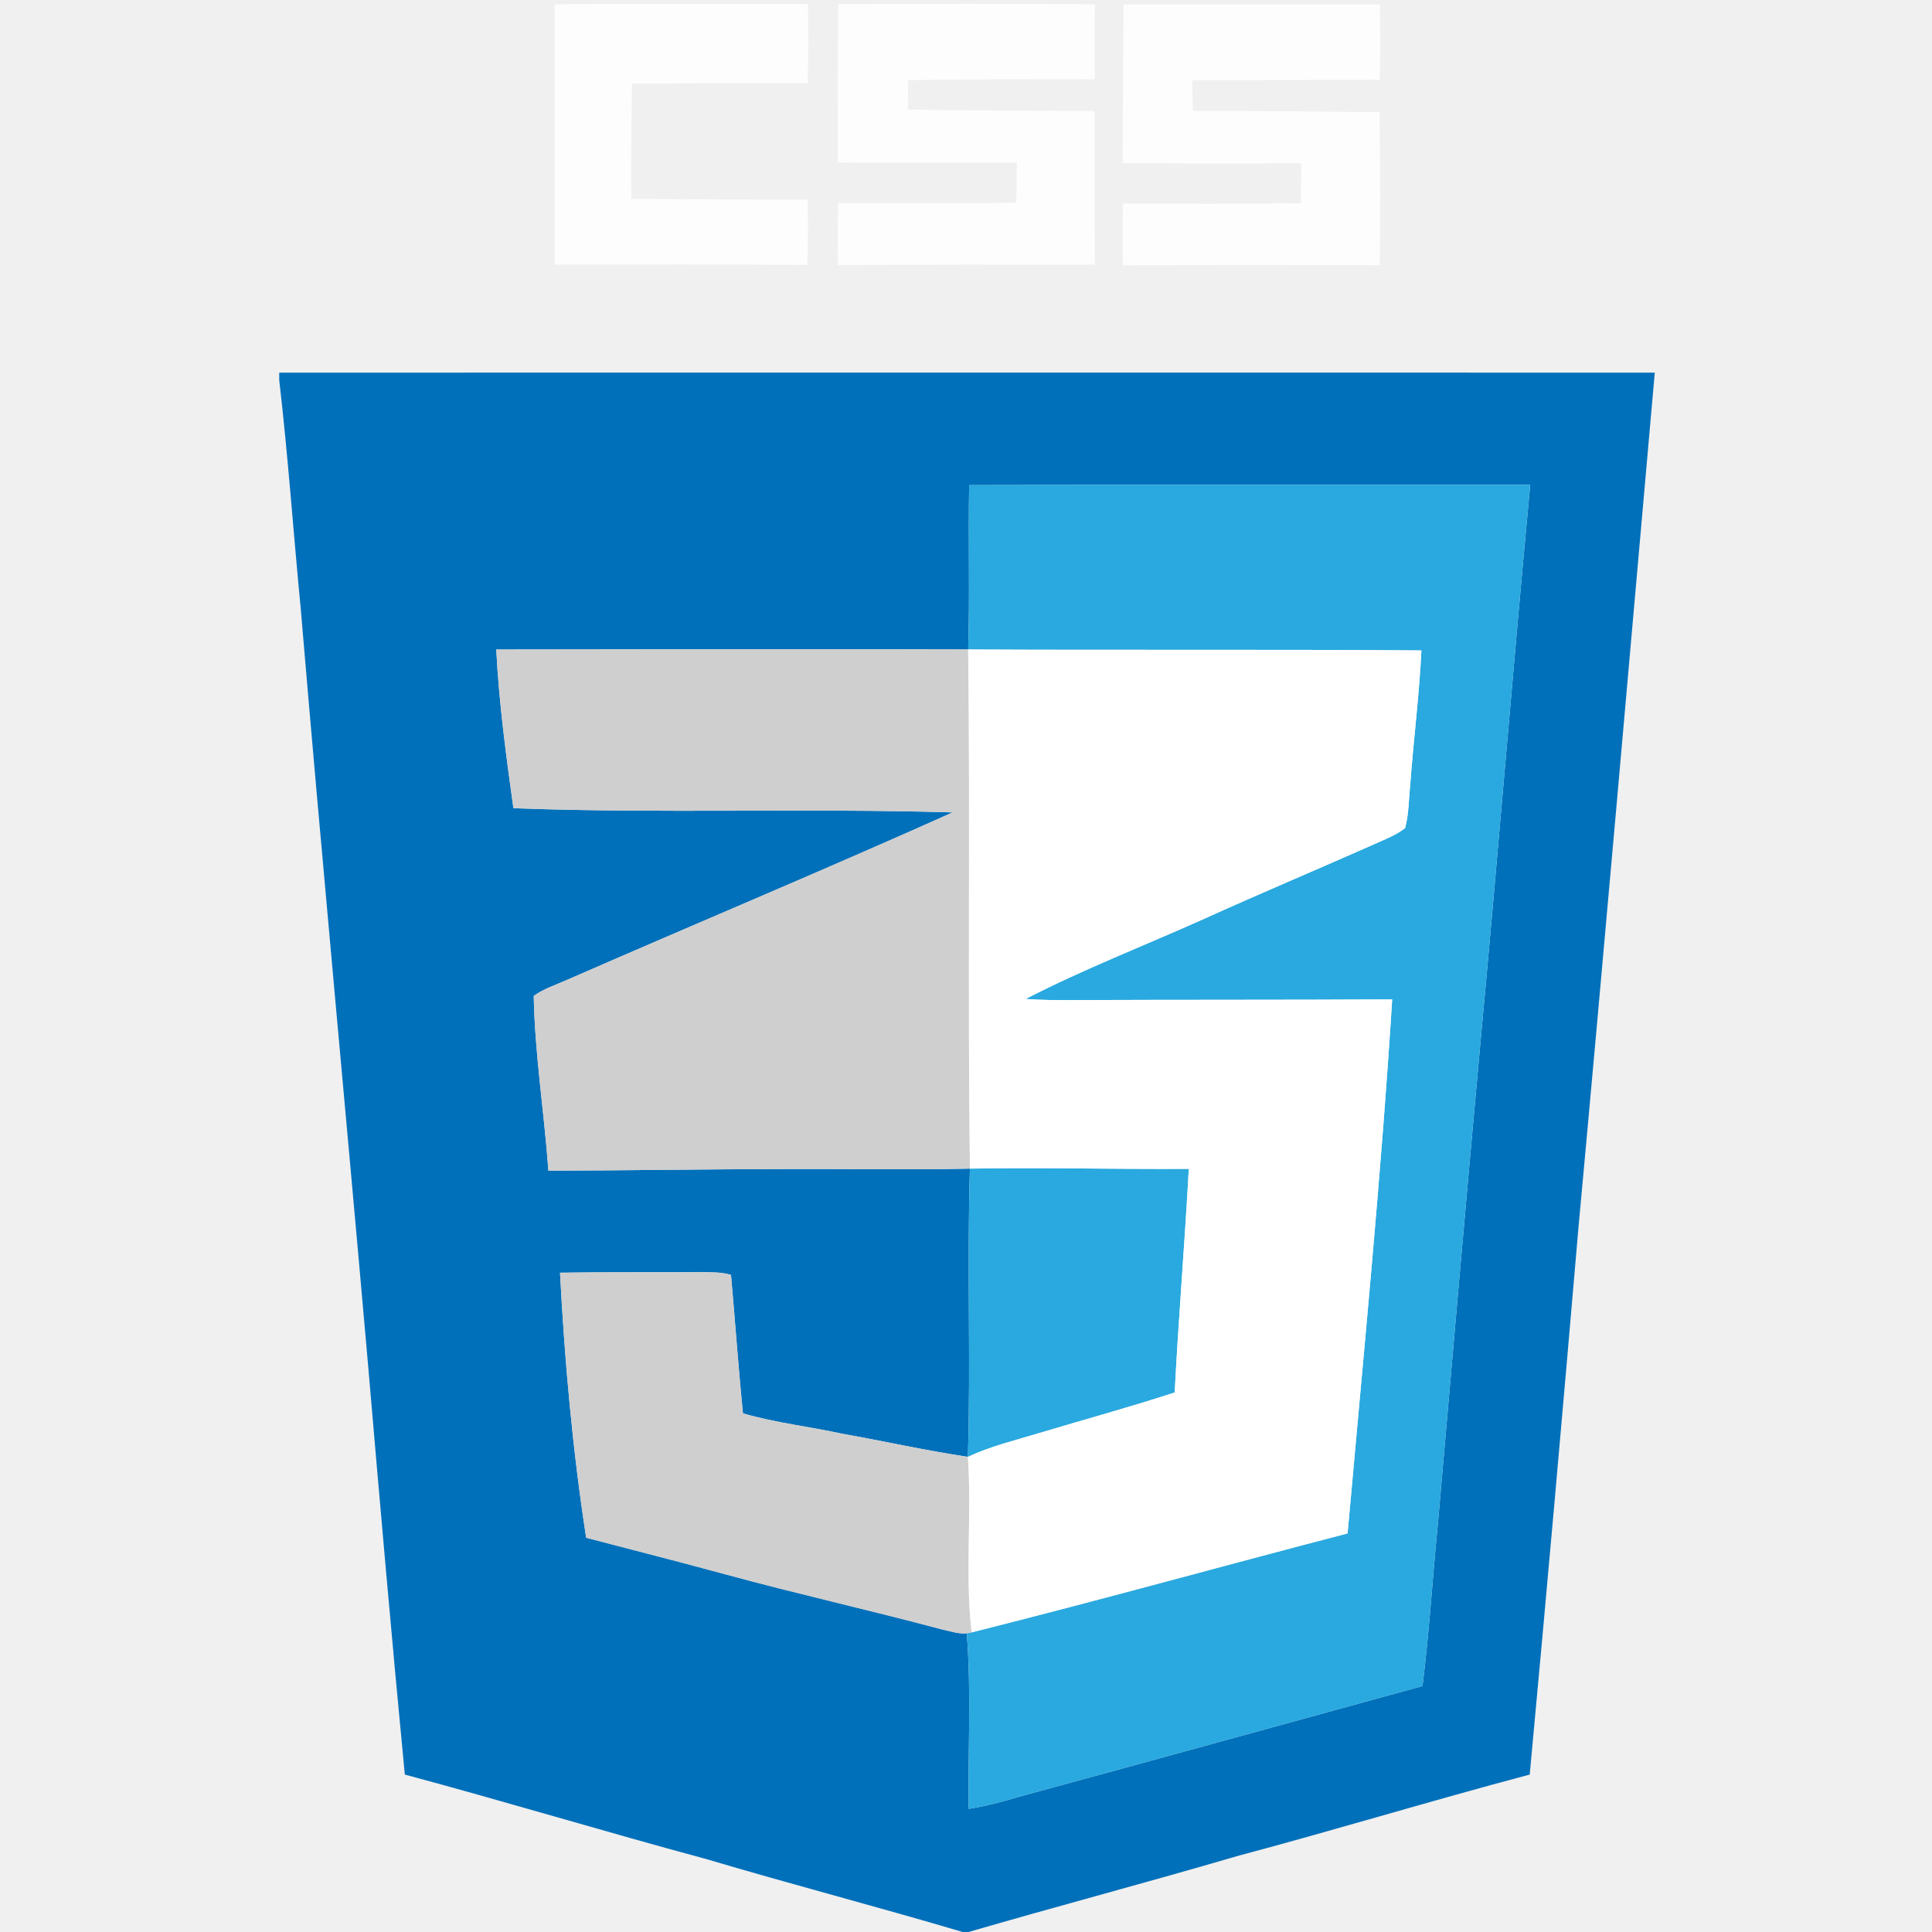
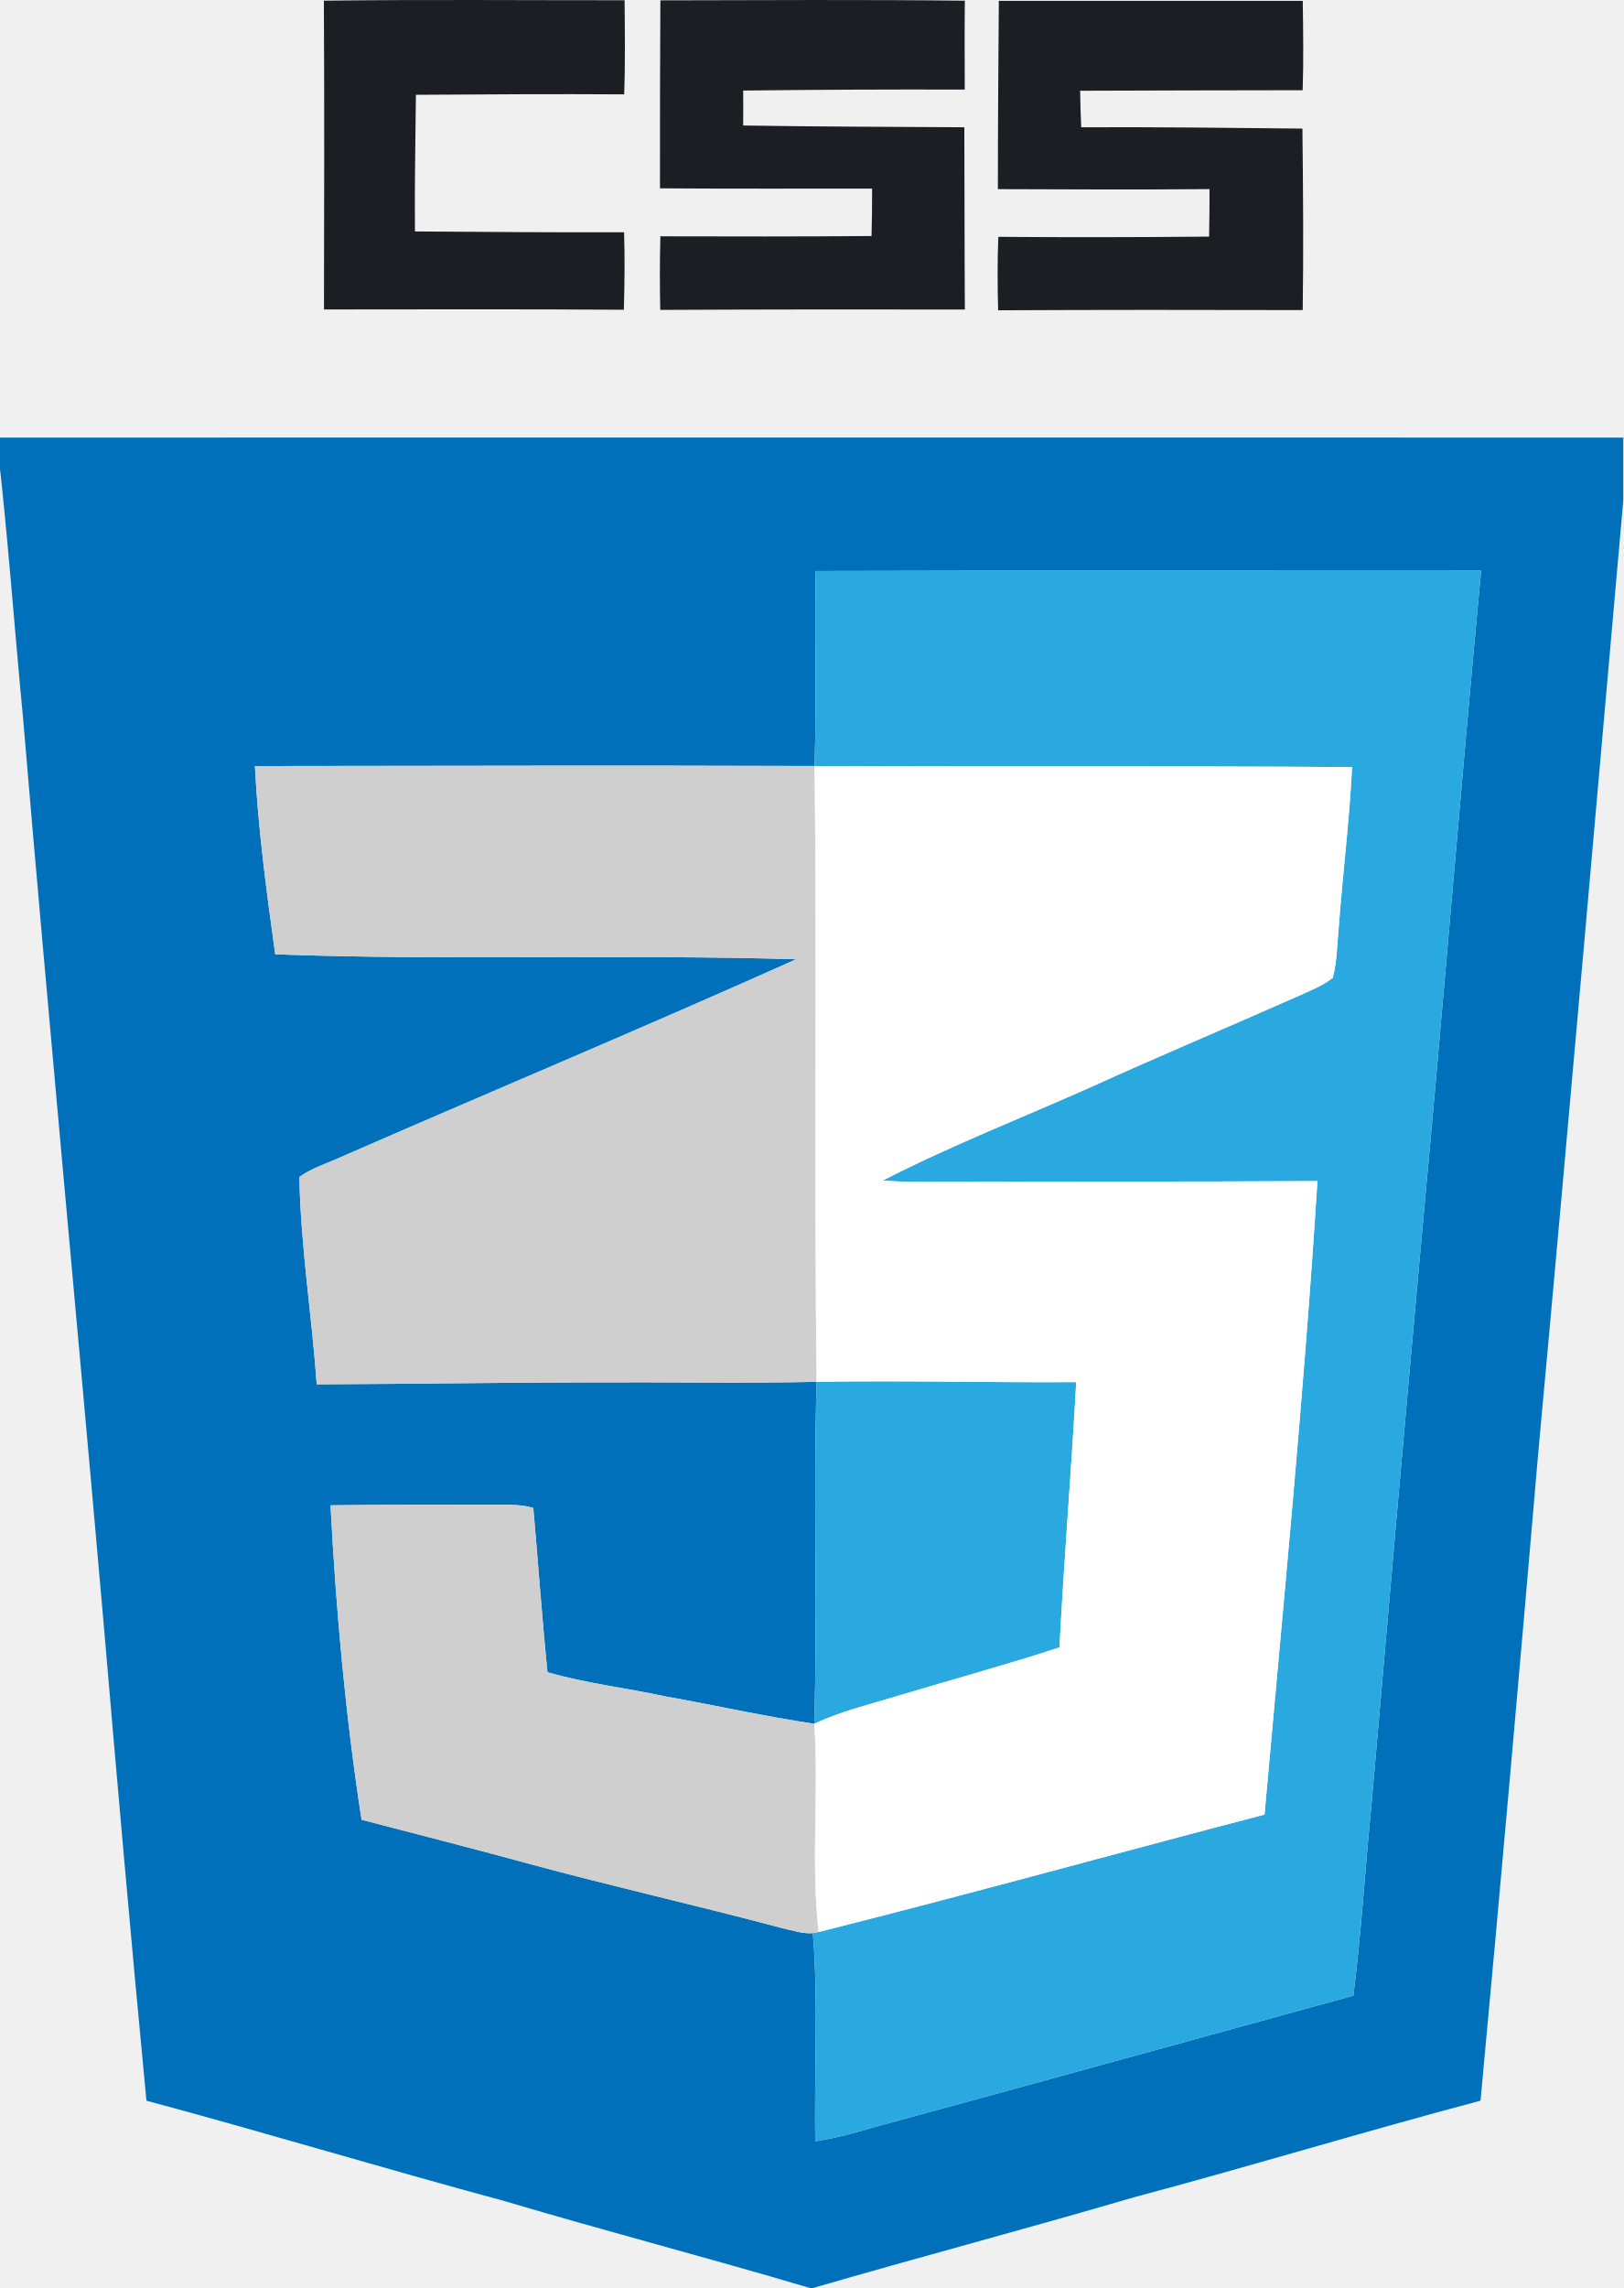
- <svg xmlns="http://www.w3.org/2000/svg" width="512" height="512" viewBox="0 0 512 512" fill="none">
+ <svg xmlns="http://www.w3.org/2000/svg" width="132" height="186" viewBox="0 0 132 186" fill="none">
  <g clip-path="url(#clip0)">
-     <path d="M146.928 1.151C169.328 0.874 191.728 1.066 214.128 1.055C214.181 8.063 214.288 15.071 214.032 22.079C198.512 21.972 183.003 22.079 167.493 22.175C167.387 32.351 167.184 42.527 167.28 52.703C182.853 52.799 198.437 52.948 214.011 52.884C214.192 58.644 214.128 64.425 213.957 70.196C191.621 70.047 169.285 70.111 146.949 70.132C147.003 47.135 147.045 24.148 146.928 1.151Z" fill="white" fill-opacity="0.85" />
-     <path d="M222.117 1.076C244.795 1.033 267.472 0.895 290.16 1.151C290.075 7.775 290.139 14.388 290.139 21.012C273.637 20.959 257.125 21.034 240.624 21.226C240.645 23.828 240.645 26.431 240.624 29.034C257.104 29.3 273.573 29.332 290.043 29.428C290.107 43.007 290.075 56.575 290.16 70.143C267.472 70.1 244.784 70.121 222.096 70.228C221.979 64.746 221.968 59.273 222.128 53.791C237.851 53.834 253.584 53.855 269.307 53.727C269.403 50.196 269.445 46.655 269.435 43.124C253.637 43.124 237.829 43.178 222.032 43.071C222.032 29.076 222.032 15.071 222.117 1.076Z" fill="white" fill-opacity="0.85" />
-     <path d="M297.755 1.194C320.389 1.194 343.035 1.194 365.669 1.194C365.765 7.85 365.861 14.506 365.648 21.151C349.072 21.14 332.496 21.236 315.92 21.268C315.963 23.988 316.027 26.708 316.165 29.428C332.645 29.354 349.125 29.556 365.595 29.727C365.744 43.242 365.851 56.756 365.659 70.271C342.971 70.207 320.283 70.207 297.595 70.314C297.456 64.852 297.413 59.37 297.648 53.908C313.339 54.026 329.04 54.004 344.741 53.855C344.784 50.314 344.859 46.772 344.827 43.242C329.072 43.391 313.307 43.306 297.541 43.252C297.541 29.236 297.648 15.21 297.755 1.194Z" fill="white" fill-opacity="0.85" />
-     <path d="M74 98.751C195.515 98.74 317.019 98.73 438.533 98.751C431.845 174.324 425.264 249.897 418.299 325.449C414.16 373.737 409.893 422.025 405.392 470.281C379.461 477.151 353.787 484.98 327.867 491.881C304.059 498.868 280.059 505.193 256.24 512.127H255.536C232.869 505.385 209.979 499.455 187.312 492.713C160.56 485.503 134.043 477.46 107.28 470.281C103.792 434.111 100.645 397.919 97.541 361.727C91.685 294.857 85.317 228.031 79.685 161.151C77.733 141.023 76.336 120.831 74 100.746V98.751ZM256.837 128.564C256.581 143.082 257.029 157.61 256.581 172.116C214.896 171.967 173.2 172.084 131.515 172.127C132.229 186.218 134.117 200.212 136.059 214.185C174.843 215.625 213.68 214.132 252.464 215.295C218.533 230.516 184.187 244.852 150.107 259.753C147.184 261.055 144.059 262.036 141.445 263.935C141.733 279.412 144.229 294.804 145.328 310.249C166 310.175 186.661 309.844 207.333 309.812C223.899 309.727 240.475 310.057 257.04 309.695C256.251 335.145 257.285 360.628 256.507 386.079C245.36 384.425 234.352 381.94 223.248 379.967C214.491 378.057 205.52 377.065 196.891 374.559C195.664 362.345 194.811 350.089 193.723 337.865C191.227 337.097 188.581 337.172 186 337.129C173.477 337.204 160.944 337.087 148.411 337.279C149.637 360.777 151.749 384.244 155.344 407.519C167.696 410.74 180.069 413.897 192.4 417.257C211.291 422.399 230.416 426.676 249.339 431.732C251.589 432.212 253.861 433.044 256.197 432.852C257.456 448.308 256.485 463.86 256.72 479.359C261.083 478.655 265.371 477.577 269.584 476.276C305.403 466.548 341.179 456.639 376.976 446.815C378.757 432.735 379.589 418.559 380.997 404.447C384.72 361.545 388.475 318.644 392.379 275.753C396.955 226.687 400.912 177.567 405.52 128.5C355.952 128.543 306.395 128.404 256.837 128.564Z" fill="#0170BA" />
-     <path d="M256.837 128.564C306.395 128.404 355.952 128.543 405.52 128.5C400.912 177.567 396.955 226.687 392.379 275.754C388.475 318.644 384.72 361.546 380.997 404.447C379.589 418.559 378.757 432.735 376.976 446.815C341.179 456.639 305.403 466.548 269.584 476.276C265.371 477.578 261.083 478.655 256.72 479.359C256.485 463.86 257.456 448.308 256.197 432.852C256.517 432.788 257.168 432.66 257.488 432.596C290.8 424.234 323.888 415.028 357.125 406.367C361.328 359.22 365.989 312.095 368.944 264.852C340.677 265.002 312.4 264.916 284.133 265.034C280.016 265.055 275.899 265.034 271.803 264.735C287.013 256.906 303.013 250.698 318.629 243.711C333.616 236.916 348.784 230.548 363.824 223.882C366.725 222.548 369.819 221.439 372.368 219.455C373.371 215.775 373.317 211.924 373.712 208.159C374.576 196.212 376.112 184.33 376.688 172.372C336.656 172.052 296.624 172.33 256.581 172.116C257.029 157.61 256.581 143.082 256.837 128.564Z" fill="#29A9DF" />
-     <path d="M257.04 309.695C276.368 309.364 295.707 309.887 315.045 309.759C313.968 329.524 312.325 349.258 311.301 369.023C299.451 372.895 287.419 376.17 275.472 379.754C269.104 381.695 262.565 383.231 256.507 386.079C257.285 360.628 256.251 335.146 257.04 309.695Z" fill="#29A9DF" />
-     <path d="M131.515 172.127C173.2 172.084 214.896 171.967 256.581 172.116C257.125 217.983 256.443 263.849 257.04 309.695C240.475 310.057 223.899 309.727 207.333 309.812C186.661 309.844 166 310.175 145.328 310.249C144.229 294.804 141.733 279.412 141.445 263.935C144.059 262.036 147.184 261.055 150.107 259.753C184.187 244.852 218.533 230.516 252.464 215.295C213.68 214.132 174.843 215.625 136.059 214.185C134.117 200.212 132.229 186.217 131.515 172.127Z" fill="#CFCFCF" />
-     <path d="M148.411 337.279C160.944 337.087 173.477 337.204 186 337.129C188.581 337.172 191.227 337.097 193.723 337.865C194.811 350.089 195.664 362.345 196.891 374.559C205.52 377.065 214.491 378.057 223.248 379.967C234.352 381.94 245.36 384.425 256.507 386.079C257.573 401.567 255.707 417.161 257.488 432.596C257.168 432.66 256.517 432.788 256.197 432.852C253.861 433.044 251.589 432.212 249.339 431.732C230.416 426.676 211.291 422.399 192.4 417.257C180.069 413.897 167.696 410.74 155.344 407.519C151.749 384.244 149.637 360.777 148.411 337.279Z" fill="#CFCFCF" />
-     <path d="M256.581 172.116C296.624 172.33 336.656 172.052 376.688 172.372C376.112 184.33 374.576 196.212 373.712 208.159C373.317 211.924 373.371 215.775 372.368 219.455C369.819 221.439 366.725 222.548 363.824 223.882C348.784 230.548 333.616 236.916 318.629 243.711C303.013 250.698 287.013 256.906 271.803 264.735C275.899 265.034 280.016 265.055 284.133 265.034C312.4 264.916 340.677 265.002 368.944 264.852C365.989 312.095 361.328 359.22 357.125 406.367C323.888 415.028 290.8 424.234 257.488 432.596C255.707 417.162 257.573 401.567 256.507 386.079C262.565 383.231 269.104 381.695 275.472 379.754C287.419 376.17 299.451 372.895 311.301 369.023C312.325 349.258 313.968 329.524 315.045 309.759C295.707 309.887 276.368 309.364 257.04 309.695C256.443 263.85 257.125 217.983 256.581 172.116Z" fill="white" />
+     <path d="M26.337 0.055C34.489 -0.046 42.64 0.024 50.791 0.02C50.811 2.57 50.85 5.12 50.756 7.671C45.109 7.632 39.465 7.671 33.821 7.706C33.782 11.409 33.708 15.112 33.743 18.815C39.41 18.85 45.081 18.904 50.749 18.881C50.815 20.977 50.791 23.081 50.729 25.181C42.601 25.126 34.473 25.15 26.345 25.157C26.364 16.789 26.38 8.424 26.337 0.055Z" fill="#1B1F23" />
+     <path d="M53.699 0.028C61.951 0.013 70.203 -0.038 78.46 0.056C78.428 2.466 78.452 4.873 78.452 7.283C72.447 7.264 66.438 7.291 60.433 7.361C60.441 8.308 60.441 9.255 60.433 10.202C66.43 10.299 72.424 10.311 78.417 10.346C78.44 15.287 78.428 20.224 78.46 25.162C70.203 25.146 61.947 25.154 53.691 25.193C53.648 23.198 53.644 21.207 53.703 19.211C59.424 19.227 65.149 19.235 70.871 19.188C70.906 17.903 70.921 16.615 70.918 15.33C65.169 15.33 59.416 15.349 53.668 15.31C53.668 10.218 53.668 5.121 53.699 0.028Z" fill="#1B1F23" />
+     <path d="M81.223 0.071C89.46 0.071 97.701 0.071 105.938 0.071C105.973 2.493 106.007 4.915 105.93 7.334C99.898 7.33 93.866 7.365 87.834 7.376C87.849 8.366 87.873 9.356 87.923 10.346C93.92 10.319 99.917 10.392 105.91 10.454C105.965 15.372 106.004 20.29 105.934 25.208C97.677 25.185 89.421 25.185 81.165 25.224C81.115 23.237 81.099 21.241 81.184 19.254C86.894 19.297 92.608 19.289 98.322 19.235C98.337 17.946 98.365 16.657 98.353 15.372C92.62 15.427 86.883 15.396 81.146 15.376C81.146 10.276 81.184 5.172 81.223 0.071Z" fill="#1B1F23" />
+     <path d="M-0.202 35.572C44.018 35.568 88.234 35.564 132.453 35.572C130.019 63.073 127.624 90.574 125.089 118.068C123.583 135.64 122.031 153.212 120.393 170.772C110.956 173.272 101.613 176.121 92.181 178.633C83.517 181.175 74.784 183.477 66.116 186H65.86C57.611 183.547 49.281 181.389 41.033 178.935C31.298 176.312 21.648 173.385 11.909 170.772C10.64 157.61 9.495 144.44 8.365 131.269C6.234 106.935 3.917 82.617 1.867 58.279C1.157 50.955 0.649 43.607 -0.202 36.297V35.572ZM66.333 46.421C66.24 51.704 66.403 56.99 66.24 62.27C51.071 62.215 35.898 62.258 20.728 62.273C20.988 67.401 21.675 72.494 22.382 77.579C36.495 78.103 50.628 77.559 64.742 77.982C52.395 83.521 39.896 88.738 27.494 94.161C26.43 94.634 25.293 94.992 24.342 95.683C24.447 101.315 25.355 106.916 25.755 112.536C33.278 112.509 40.796 112.389 48.319 112.377C54.347 112.346 60.379 112.467 66.407 112.335C66.12 121.596 66.496 130.869 66.213 140.131C62.157 139.529 58.151 138.625 54.11 137.907C50.923 137.212 47.659 136.851 44.519 135.939C44.072 131.494 43.762 127.034 43.366 122.586C42.458 122.307 41.495 122.334 40.556 122.318C35.998 122.345 31.438 122.303 26.877 122.372C27.323 130.924 28.092 139.463 29.4 147.933C33.895 149.105 38.397 150.254 42.885 151.477C49.759 153.348 56.719 154.904 63.605 156.744C64.424 156.919 65.25 157.222 66.1 157.152C66.558 162.776 66.205 168.436 66.291 174.076C67.878 173.82 69.439 173.427 70.972 172.954C84.006 169.414 97.025 165.808 110.052 162.233C110.7 157.109 111.003 151.95 111.515 146.815C112.87 131.203 114.236 115.591 115.657 99.983C117.322 82.128 118.762 64.253 120.439 46.398C102.401 46.413 84.367 46.363 66.333 46.421Z" fill="#0170BA" />
+     <path d="M66.333 46.421C84.367 46.363 102.401 46.413 120.439 46.398C118.762 64.253 117.322 82.128 115.657 99.984C114.236 115.592 112.87 131.203 111.515 146.815C111.003 151.951 110.7 157.109 110.052 162.233C97.025 165.808 84.006 169.414 70.972 172.954C69.439 173.428 67.878 173.82 66.291 174.076C66.205 168.436 66.558 162.777 66.1 157.152C66.217 157.129 66.454 157.082 66.57 157.059C78.692 154.016 90.733 150.666 102.828 147.514C104.358 130.357 106.054 113.208 107.129 96.016C96.843 96.071 86.553 96.04 76.266 96.082C74.768 96.09 73.27 96.082 71.779 95.974C77.314 93.125 83.137 90.866 88.82 88.323C94.273 85.85 99.793 83.533 105.266 81.107C106.322 80.622 107.448 80.218 108.375 79.496C108.74 78.157 108.721 76.756 108.864 75.386C109.179 71.038 109.738 66.714 109.947 62.363C95.38 62.246 80.812 62.347 66.24 62.27C66.403 56.991 66.24 51.704 66.333 46.421Z" fill="#29A9DF" />
+     <path d="M66.407 112.334C73.441 112.214 80.478 112.404 87.515 112.357C87.123 119.55 86.525 126.731 86.153 133.924C81.84 135.333 77.462 136.524 73.115 137.829C70.797 138.535 68.418 139.094 66.213 140.13C66.496 130.869 66.12 121.596 66.407 112.334Z" fill="#29A9DF" />
+     <path d="M20.728 62.274C35.898 62.258 51.071 62.215 66.24 62.27C66.438 78.961 66.19 95.652 66.407 112.335C60.379 112.467 54.347 112.347 48.319 112.378C40.796 112.389 33.278 112.51 25.755 112.537C25.355 106.916 24.447 101.315 24.342 95.683C25.293 94.992 26.43 94.635 27.494 94.161C39.896 88.739 52.395 83.522 64.742 77.983C50.628 77.559 36.495 78.103 22.382 77.579C21.675 72.494 20.988 67.401 20.728 62.274Z" fill="#CFCFCF" />
+     <path d="M26.877 122.373C31.438 122.303 35.998 122.346 40.556 122.319C41.495 122.334 42.458 122.307 43.366 122.587C43.762 127.035 44.072 131.495 44.519 135.939C47.659 136.852 50.923 137.213 54.11 137.907C58.151 138.626 62.157 139.53 66.213 140.132C66.601 145.768 65.922 151.443 66.57 157.059C66.454 157.083 66.217 157.129 66.1 157.153C65.25 157.222 64.424 156.92 63.605 156.745C56.719 154.905 49.759 153.349 42.885 151.478C38.397 150.255 33.895 149.106 29.4 147.934C28.092 139.464 27.323 130.924 26.877 122.373Z" fill="#CFCFCF" />
+     <path d="M66.24 62.27C80.812 62.347 95.379 62.246 109.947 62.363C109.738 66.714 109.179 71.038 108.864 75.385C108.721 76.756 108.74 78.157 108.375 79.496C107.447 80.218 106.322 80.622 105.266 81.107C99.793 83.533 94.273 85.85 88.82 88.323C83.137 90.865 77.314 93.124 71.779 95.974C73.27 96.082 74.768 96.09 76.266 96.082C86.553 96.04 96.843 96.071 107.129 96.016C106.054 113.208 104.358 130.357 102.828 147.514C90.733 150.666 78.692 154.016 66.57 157.059C65.922 151.442 66.601 145.767 66.213 140.131C68.418 139.095 70.797 138.536 73.115 137.829C77.462 136.525 81.84 135.333 86.153 133.924C86.525 126.732 87.123 119.551 87.515 112.358C80.478 112.405 73.441 112.214 66.407 112.335C66.19 95.651 66.438 78.96 66.24 62.27Z" fill="white" />
  </g>
  <defs>
    <clipPath id="clip0">
-       <rect width="512" height="512" fill="white" />
+       <rect width="132" height="186" fill="white" />
    </clipPath>
  </defs>
</svg>
